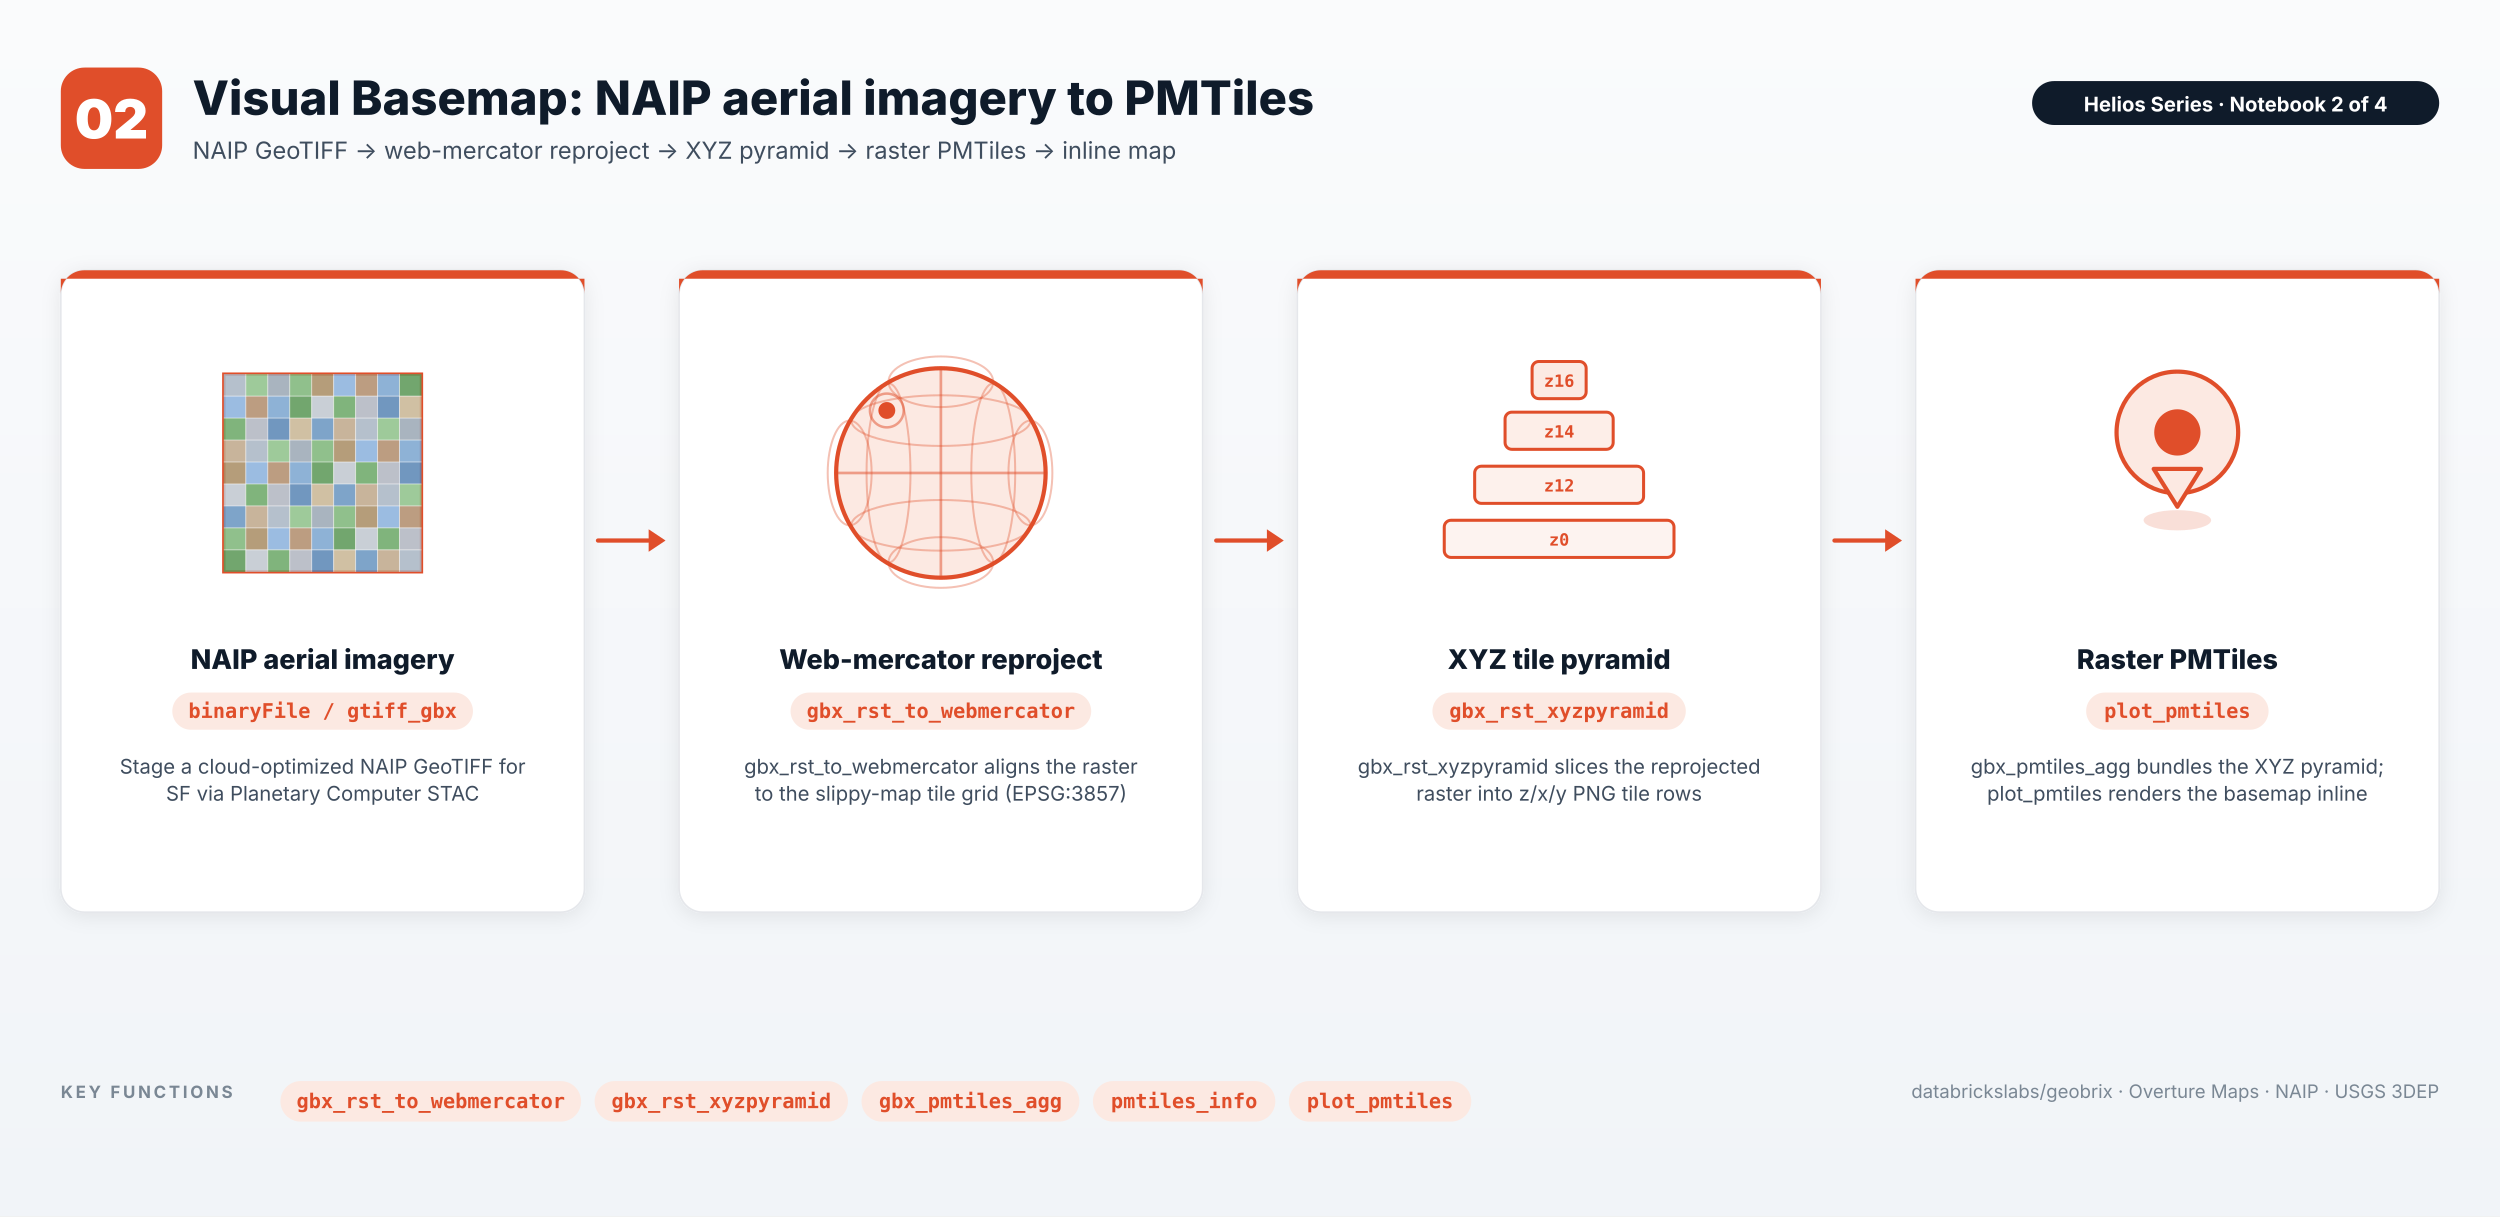
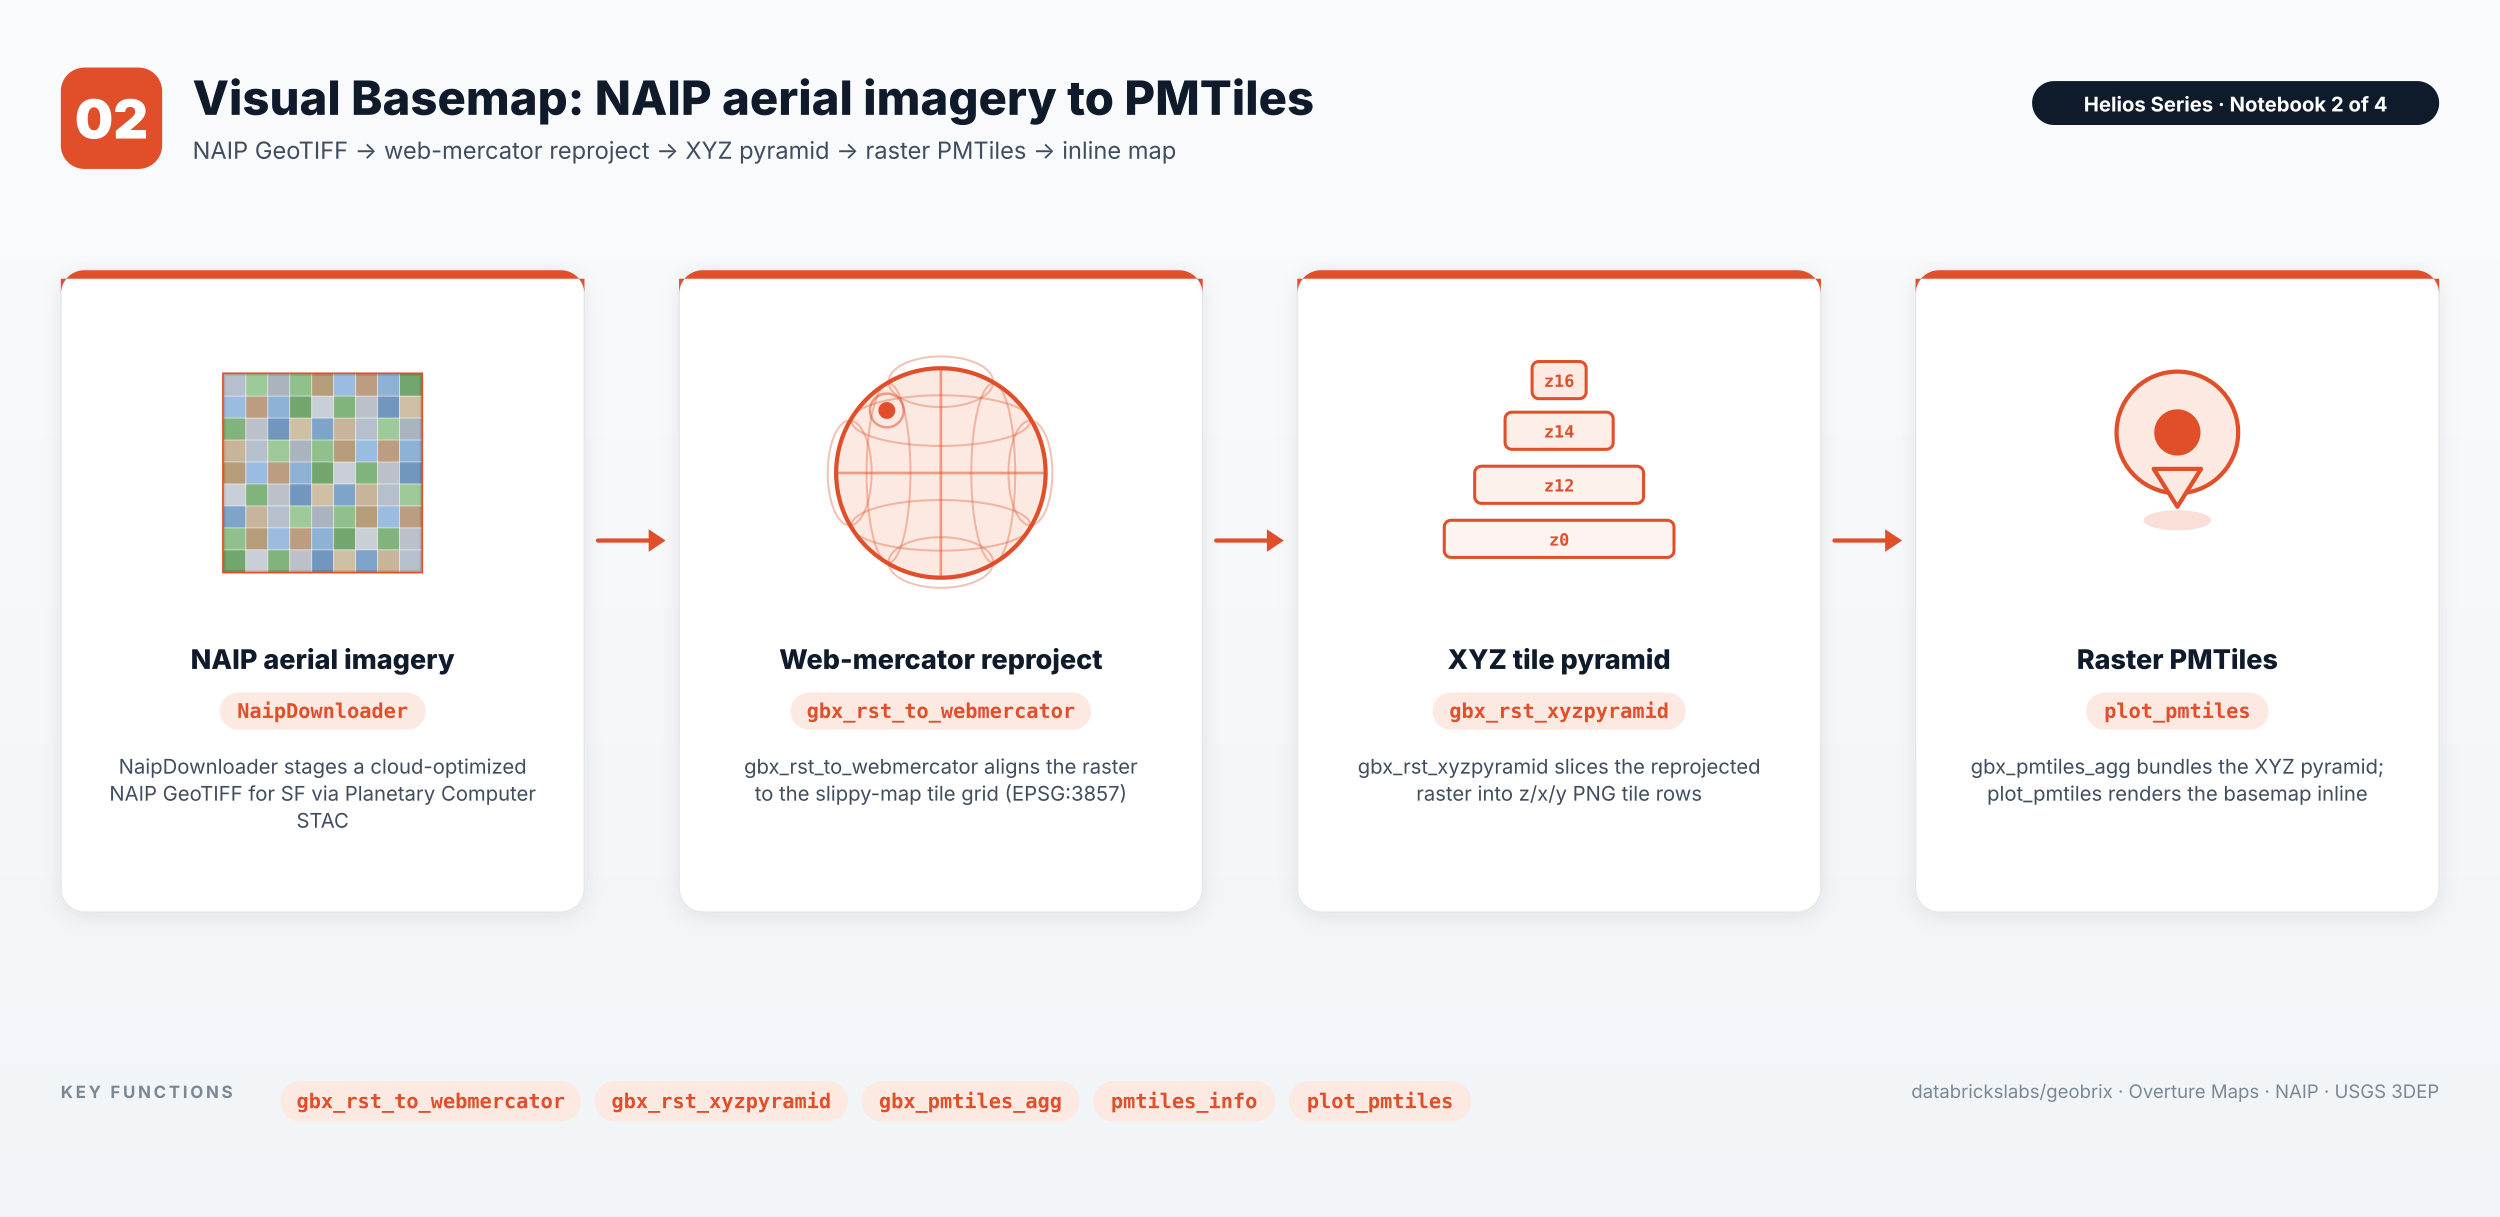
<svg xmlns="http://www.w3.org/2000/svg" viewBox="0 0 1480 720" width="1480" height="720" style="font-family: Inter, -apple-system, system-ui, sans-serif;">
  <defs>
    <filter id="card-shadow" x="-5%" y="-5%" width="110%" height="115%">
      <feDropShadow dx="0" dy="2" stdDeviation="6" flood-color="#0F1B2A" flood-opacity="0.08" />
    </filter>
    <linearGradient id="bg" x1="0" y1="0" x2="0" y2="1">
      <stop offset="0" stop-color="#FAFBFC" />
      <stop offset="1" stop-color="#F1F4F8" />
    </linearGradient>
  </defs>
  <rect x="0" y="0" width="1480" height="720" fill="url(#bg)" />
  <rect x="36" y="40" rx="14" ry="14" width="60" height="60" fill="#E04E2A" />
  <text x="66.0" y="82.0" text-anchor="middle" font-family="Inter, sans-serif" font-size="32" font-weight="900" fill="#FFFFFF">02</text>
  <text x="114" y="68" font-family="Inter, -apple-system, system-ui, sans-serif" font-size="28" font-weight="800" fill="#0F1B2A" text-anchor="start">Visual Basemap: NAIP aerial imagery to PMTiles</text>
  <text x="114" y="94" font-family="Inter, -apple-system, system-ui, sans-serif" font-size="14" font-weight="400" fill="#3F4D5E" text-anchor="start">NAIP GeoTIFF → web-mercator reproject → XYZ pyramid → raster PMTiles → inline map</text>
  <rect x="1203" y="48" rx="13" ry="13" width="241" height="26" fill="#0F1B2A" />
  <text x="1323.5" y="66" text-anchor="middle" font-family="Inter, sans-serif" font-size="12" font-weight="700" fill="#FFFFFF">Helios Series  ·  Notebook 2 of 4</text>
  <rect x="36" y="160" rx="14" ry="14" width="310" height="380" fill="#FFFFFF" stroke="#E5E7EB" stroke-width="1" filter="url(#card-shadow)" />
  <path d="M 36 174 A 14 14 0 0 1 50 160 H 332 A 14 14 0 0 1 346 174 V 165 H 36 Z" fill="#E04E2A" />
  <rect x="132.5" y="221.5" width="117" height="117" fill="#FCE9E2" stroke="#E04E2A" stroke-width="2" />
  <rect x="132.5" y="221.5" width="13" height="13" fill="#A8B8C8" fill-opacity="0.85" />
  <rect x="145.5" y="221.5" width="13" height="13" fill="#8DC48D" fill-opacity="0.85" />
  <rect x="158.5" y="221.5" width="13" height="13" fill="#9AABB8" fill-opacity="0.85" />
  <rect x="171.5" y="221.5" width="13" height="13" fill="#7DB87D" fill-opacity="0.85" />
  <rect x="184.5" y="221.5" width="13" height="13" fill="#A89068" fill-opacity="0.85" />
  <rect x="197.5" y="221.5" width="13" height="13" fill="#8AB4E0" fill-opacity="0.85" />
  <rect x="210.5" y="221.5" width="13" height="13" fill="#B09070" fill-opacity="0.85" />
  <rect x="223.5" y="221.5" width="13" height="13" fill="#7BA8D4" fill-opacity="0.85" />
  <rect x="236.5" y="221.5" width="13" height="13" fill="#5A9A5A" fill-opacity="0.85" />
  <rect x="132.5" y="234.5" width="13" height="13" fill="#8AB4E0" fill-opacity="0.85" />
  <rect x="145.5" y="234.5" width="13" height="13" fill="#B09070" fill-opacity="0.85" />
  <rect x="158.5" y="234.5" width="13" height="13" fill="#7BA8D4" fill-opacity="0.85" />
  <rect x="171.5" y="234.5" width="13" height="13" fill="#5A9A5A" fill-opacity="0.85" />
  <rect x="184.5" y="234.5" width="13" height="13" fill="#C0CAD4" fill-opacity="0.85" />
  <rect x="197.5" y="234.5" width="13" height="13" fill="#6AAA6A" fill-opacity="0.85" />
  <rect x="210.5" y="234.5" width="13" height="13" fill="#B0B8C4" fill-opacity="0.85" />
  <rect x="223.5" y="234.5" width="13" height="13" fill="#5888B8" fill-opacity="0.85" />
  <rect x="236.5" y="234.5" width="13" height="13" fill="#C8B898" fill-opacity="0.85" />
  <rect x="132.5" y="247.5" width="13" height="13" fill="#6AAA6A" fill-opacity="0.85" />
  <rect x="145.5" y="247.5" width="13" height="13" fill="#B0B8C4" fill-opacity="0.85" />
  <rect x="158.5" y="247.5" width="13" height="13" fill="#5888B8" fill-opacity="0.85" />
  <rect x="171.5" y="247.5" width="13" height="13" fill="#C8B898" fill-opacity="0.85" />
  <rect x="184.5" y="247.5" width="13" height="13" fill="#6898C4" fill-opacity="0.85" />
  <rect x="197.5" y="247.5" width="13" height="13" fill="#BFAA8E" fill-opacity="0.85" />
  <rect x="210.5" y="247.5" width="13" height="13" fill="#A8B8C8" fill-opacity="0.85" />
  <rect x="223.5" y="247.5" width="13" height="13" fill="#8DC48D" fill-opacity="0.85" />
  <rect x="236.5" y="247.5" width="13" height="13" fill="#9AABB8" fill-opacity="0.85" />
  <rect x="132.5" y="260.5" width="13" height="13" fill="#BFAA8E" fill-opacity="0.85" />
  <rect x="145.5" y="260.5" width="13" height="13" fill="#A8B8C8" fill-opacity="0.85" />
  <rect x="158.5" y="260.5" width="13" height="13" fill="#8DC48D" fill-opacity="0.85" />
  <rect x="171.5" y="260.5" width="13" height="13" fill="#9AABB8" fill-opacity="0.85" />
  <rect x="184.5" y="260.5" width="13" height="13" fill="#7DB87D" fill-opacity="0.85" />
  <rect x="197.5" y="260.5" width="13" height="13" fill="#A89068" fill-opacity="0.85" />
  <rect x="210.5" y="260.5" width="13" height="13" fill="#8AB4E0" fill-opacity="0.85" />
  <rect x="223.5" y="260.5" width="13" height="13" fill="#B09070" fill-opacity="0.85" />
  <rect x="236.5" y="260.5" width="13" height="13" fill="#7BA8D4" fill-opacity="0.85" />
  <rect x="132.5" y="273.5" width="13" height="13" fill="#A89068" fill-opacity="0.85" />
  <rect x="145.5" y="273.5" width="13" height="13" fill="#8AB4E0" fill-opacity="0.85" />
  <rect x="158.5" y="273.5" width="13" height="13" fill="#B09070" fill-opacity="0.85" />
  <rect x="171.5" y="273.5" width="13" height="13" fill="#7BA8D4" fill-opacity="0.85" />
  <rect x="184.5" y="273.5" width="13" height="13" fill="#5A9A5A" fill-opacity="0.85" />
  <rect x="197.5" y="273.5" width="13" height="13" fill="#C0CAD4" fill-opacity="0.85" />
  <rect x="210.5" y="273.5" width="13" height="13" fill="#6AAA6A" fill-opacity="0.85" />
  <rect x="223.5" y="273.5" width="13" height="13" fill="#B0B8C4" fill-opacity="0.85" />
  <rect x="236.5" y="273.5" width="13" height="13" fill="#5888B8" fill-opacity="0.85" />
  <rect x="132.5" y="286.5" width="13" height="13" fill="#C0CAD4" fill-opacity="0.85" />
  <rect x="145.5" y="286.5" width="13" height="13" fill="#6AAA6A" fill-opacity="0.85" />
  <rect x="158.5" y="286.5" width="13" height="13" fill="#B0B8C4" fill-opacity="0.85" />
  <rect x="171.5" y="286.5" width="13" height="13" fill="#5888B8" fill-opacity="0.85" />
  <rect x="184.5" y="286.5" width="13" height="13" fill="#C8B898" fill-opacity="0.85" />
  <rect x="197.5" y="286.5" width="13" height="13" fill="#6898C4" fill-opacity="0.85" />
  <rect x="210.5" y="286.5" width="13" height="13" fill="#BFAA8E" fill-opacity="0.85" />
  <rect x="223.5" y="286.5" width="13" height="13" fill="#A8B8C8" fill-opacity="0.85" />
  <rect x="236.5" y="286.5" width="13" height="13" fill="#8DC48D" fill-opacity="0.85" />
  <rect x="132.5" y="299.5" width="13" height="13" fill="#6898C4" fill-opacity="0.85" />
  <rect x="145.5" y="299.5" width="13" height="13" fill="#BFAA8E" fill-opacity="0.85" />
  <rect x="158.5" y="299.5" width="13" height="13" fill="#A8B8C8" fill-opacity="0.85" />
  <rect x="171.5" y="299.5" width="13" height="13" fill="#8DC48D" fill-opacity="0.85" />
  <rect x="184.5" y="299.5" width="13" height="13" fill="#9AABB8" fill-opacity="0.85" />
  <rect x="197.5" y="299.5" width="13" height="13" fill="#7DB87D" fill-opacity="0.85" />
  <rect x="210.5" y="299.5" width="13" height="13" fill="#A89068" fill-opacity="0.85" />
  <rect x="223.5" y="299.5" width="13" height="13" fill="#8AB4E0" fill-opacity="0.85" />
  <rect x="236.5" y="299.5" width="13" height="13" fill="#B09070" fill-opacity="0.85" />
  <rect x="132.5" y="312.5" width="13" height="13" fill="#7DB87D" fill-opacity="0.85" />
  <rect x="145.5" y="312.5" width="13" height="13" fill="#A89068" fill-opacity="0.85" />
  <rect x="158.5" y="312.5" width="13" height="13" fill="#8AB4E0" fill-opacity="0.85" />
  <rect x="171.5" y="312.5" width="13" height="13" fill="#B09070" fill-opacity="0.85" />
  <rect x="184.5" y="312.5" width="13" height="13" fill="#7BA8D4" fill-opacity="0.85" />
  <rect x="197.5" y="312.5" width="13" height="13" fill="#5A9A5A" fill-opacity="0.85" />
  <rect x="210.5" y="312.5" width="13" height="13" fill="#C0CAD4" fill-opacity="0.85" />
  <rect x="223.5" y="312.5" width="13" height="13" fill="#6AAA6A" fill-opacity="0.85" />
  <rect x="236.5" y="312.5" width="13" height="13" fill="#B0B8C4" fill-opacity="0.85" />
  <rect x="132.5" y="325.5" width="13" height="13" fill="#5A9A5A" fill-opacity="0.85" />
  <rect x="145.5" y="325.5" width="13" height="13" fill="#C0CAD4" fill-opacity="0.85" />
  <rect x="158.5" y="325.5" width="13" height="13" fill="#6AAA6A" fill-opacity="0.85" />
  <rect x="171.5" y="325.5" width="13" height="13" fill="#B0B8C4" fill-opacity="0.85" />
  <rect x="184.5" y="325.5" width="13" height="13" fill="#5888B8" fill-opacity="0.85" />
  <rect x="197.5" y="325.5" width="13" height="13" fill="#C8B898" fill-opacity="0.85" />
  <rect x="210.5" y="325.5" width="13" height="13" fill="#6898C4" fill-opacity="0.85" />
  <rect x="223.5" y="325.5" width="13" height="13" fill="#BFAA8E" fill-opacity="0.85" />
  <rect x="236.5" y="325.5" width="13" height="13" fill="#A8B8C8" fill-opacity="0.85" />
  <line x1="145.5" y1="221.5" x2="145.5" y2="338.5" stroke="#FFFFFF" stroke-width="0.6" stroke-opacity="0.5" />
  <line x1="132.5" y1="234.5" x2="249.5" y2="234.5" stroke="#FFFFFF" stroke-width="0.6" stroke-opacity="0.5" />
  <line x1="158.5" y1="221.5" x2="158.5" y2="338.5" stroke="#FFFFFF" stroke-width="0.6" stroke-opacity="0.5" />
  <line x1="132.5" y1="247.5" x2="249.5" y2="247.5" stroke="#FFFFFF" stroke-width="0.6" stroke-opacity="0.5" />
  <line x1="171.5" y1="221.5" x2="171.5" y2="338.5" stroke="#FFFFFF" stroke-width="0.6" stroke-opacity="0.5" />
  <line x1="132.5" y1="260.5" x2="249.5" y2="260.5" stroke="#FFFFFF" stroke-width="0.6" stroke-opacity="0.5" />
  <line x1="184.5" y1="221.5" x2="184.5" y2="338.5" stroke="#FFFFFF" stroke-width="0.6" stroke-opacity="0.5" />
  <line x1="132.5" y1="273.5" x2="249.5" y2="273.5" stroke="#FFFFFF" stroke-width="0.6" stroke-opacity="0.5" />
  <line x1="197.5" y1="221.5" x2="197.5" y2="338.5" stroke="#FFFFFF" stroke-width="0.6" stroke-opacity="0.5" />
  <line x1="132.5" y1="286.5" x2="249.5" y2="286.5" stroke="#FFFFFF" stroke-width="0.6" stroke-opacity="0.5" />
  <line x1="210.5" y1="221.5" x2="210.5" y2="338.5" stroke="#FFFFFF" stroke-width="0.6" stroke-opacity="0.5" />
  <line x1="132.5" y1="299.5" x2="249.5" y2="299.5" stroke="#FFFFFF" stroke-width="0.6" stroke-opacity="0.5" />
  <line x1="223.5" y1="221.5" x2="223.5" y2="338.5" stroke="#FFFFFF" stroke-width="0.6" stroke-opacity="0.5" />
  <line x1="132.5" y1="312.5" x2="249.5" y2="312.5" stroke="#FFFFFF" stroke-width="0.6" stroke-opacity="0.5" />
  <line x1="236.5" y1="221.5" x2="236.5" y2="338.5" stroke="#FFFFFF" stroke-width="0.6" stroke-opacity="0.5" />
  <line x1="132.5" y1="325.5" x2="249.5" y2="325.5" stroke="#FFFFFF" stroke-width="0.6" stroke-opacity="0.5" />
  <text x="191.0" y="396" font-family="Inter, -apple-system, system-ui, sans-serif" font-size="16" font-weight="800" fill="#0F1B2A" text-anchor="middle">NAIP aerial imagery</text>
-   <g transform="translate(102.0, 410)">
-     <rect x="0" y="0" rx="11" ry="11" width="178" height="22" fill="#FCE9E2" />
-     <text x="89.0" y="15.0" text-anchor="middle" font-family="ui-monospace, SFMono-Regular, Menlo, Consolas, monospace" font-size="12" font-weight="700" fill="#E04E2A">binaryFile / gtiff_gbx</text>
+   <g transform="translate(130.0, 410)">
+     <rect x="0" y="0" rx="11" ry="11" width="122" height="22" fill="#FCE9E2" />
+     <text x="61.0" y="15.0" text-anchor="middle" font-family="ui-monospace, SFMono-Regular, Menlo, Consolas, monospace" font-size="12" font-weight="700" fill="#E04E2A">NaipDownloader</text>
  </g>
-   <text x="191.0" y="458" text-anchor="middle" font-family="Inter, sans-serif" font-size="12" fill="#3F4D5E">Stage a cloud-optimized NAIP GeoTIFF for</text>
-   <text x="191.0" y="474" text-anchor="middle" font-family="Inter, sans-serif" font-size="12" fill="#3F4D5E">SF via Planetary Computer STAC</text>
+   <text x="191.0" y="458" text-anchor="middle" font-family="Inter, sans-serif" font-size="12" fill="#3F4D5E">NaipDownloader stages a cloud-optimized</text>
+   <text x="191.0" y="474" text-anchor="middle" font-family="Inter, sans-serif" font-size="12" fill="#3F4D5E">NAIP GeoTIFF for SF via Planetary Computer</text>
+   <text x="191.0" y="490" text-anchor="middle" font-family="Inter, sans-serif" font-size="12" fill="#3F4D5E">STAC</text>
  <line x1="354" y1="320.0" x2="384" y2="320.0" stroke="#E04E2A" stroke-width="2.5" stroke-linecap="round" />
  <polygon points="394,320.0 384,313.333 384,326.667" fill="#E04E2A" />
  <rect x="402" y="160" rx="14" ry="14" width="310" height="380" fill="#FFFFFF" stroke="#E5E7EB" stroke-width="1" filter="url(#card-shadow)" />
  <path d="M 402 174 A 14 14 0 0 1 416 160 H 698 A 14 14 0 0 1 712 174 V 165 H 402 Z" fill="#E04E2A" />
  <circle cx="557.0" cy="280.0" r="62" fill="#FCE9E2" stroke="#E04E2A" stroke-width="2.5" />
  <line x1="495.0" y1="280.0" x2="619.0" y2="280.0" stroke="#E04E2A" stroke-width="1.6" stroke-opacity="0.5" />
  <line x1="557.0" y1="218.0" x2="557.0" y2="342.0" stroke="#E04E2A" stroke-width="1.6" stroke-opacity="0.5" />
  <ellipse cx="557.0" cy="249" rx="53" ry="15" fill="none" stroke="#E04E2A" stroke-width="1.2" stroke-opacity="0.35" />
  <ellipse cx="557.0" cy="311" rx="53" ry="15" fill="none" stroke="#E04E2A" stroke-width="1.2" stroke-opacity="0.35" />
  <ellipse cx="557.0" cy="226" rx="31" ry="15" fill="none" stroke="#E04E2A" stroke-width="1.2" stroke-opacity="0.35" />
  <ellipse cx="557.0" cy="333" rx="31" ry="15" fill="none" stroke="#E04E2A" stroke-width="1.2" stroke-opacity="0.35" />
  <ellipse cx="526" cy="280.0" rx="13" ry="53" fill="none" stroke="#E04E2A" stroke-width="1.2" stroke-opacity="0.35" />
  <ellipse cx="588" cy="280.0" rx="13" ry="53" fill="none" stroke="#E04E2A" stroke-width="1.2" stroke-opacity="0.35" />
  <ellipse cx="503" cy="280.0" rx="13" ry="31" fill="none" stroke="#E04E2A" stroke-width="1.2" stroke-opacity="0.35" />
  <ellipse cx="610" cy="280.0" rx="13" ry="31" fill="none" stroke="#E04E2A" stroke-width="1.2" stroke-opacity="0.35" />
  <circle cx="525.0" cy="243.0" r="5" fill="#E04E2A" />
  <circle cx="525.0" cy="243.0" r="10" fill="none" stroke="#E04E2A" stroke-width="1.5" stroke-opacity="0.5" />
  <text x="557.0" y="396" font-family="Inter, -apple-system, system-ui, sans-serif" font-size="16" font-weight="800" fill="#0F1B2A" text-anchor="middle">Web-mercator reproject</text>
  <g transform="translate(468.0, 410)">
    <rect x="0" y="0" rx="11" ry="11" width="178" height="22" fill="#FCE9E2" />
    <text x="89.0" y="15.0" text-anchor="middle" font-family="ui-monospace, SFMono-Regular, Menlo, Consolas, monospace" font-size="12" font-weight="700" fill="#E04E2A">gbx_rst_to_webmercator</text>
  </g>
  <text x="557.0" y="458" text-anchor="middle" font-family="Inter, sans-serif" font-size="12" fill="#3F4D5E">gbx_rst_to_webmercator aligns the raster</text>
  <text x="557.0" y="474" text-anchor="middle" font-family="Inter, sans-serif" font-size="12" fill="#3F4D5E">to the slippy-map tile grid (EPSG:3857)</text>
  <line x1="720" y1="320.0" x2="750" y2="320.0" stroke="#E04E2A" stroke-width="2.5" stroke-linecap="round" />
  <polygon points="760,320.0 750,313.333 750,326.667" fill="#E04E2A" />
  <rect x="768" y="160" rx="14" ry="14" width="310" height="380" fill="#FFFFFF" stroke="#E5E7EB" stroke-width="1" filter="url(#card-shadow)" />
  <path d="M 768 174 A 14 14 0 0 1 782 160 H 1064 A 14 14 0 0 1 1078 174 V 165 H 768 Z" fill="#E04E2A" />
  <rect x="907.0" y="214.0" rx="4" ry="4" width="32" height="22" fill="#FCE9E2" fill-opacity="0.95" stroke="#E04E2A" stroke-width="1.8" />
  <text x="923.0" y="229.0" text-anchor="middle" font-family="ui-monospace, Menlo, monospace" font-size="10" font-weight="700" fill="#E04E2A">z16</text>
  <rect x="891.0" y="244.0" rx="4" ry="4" width="64" height="22" fill="#FCE9E2" fill-opacity="0.80" stroke="#E04E2A" stroke-width="1.8" />
  <text x="923.0" y="259.0" text-anchor="middle" font-family="ui-monospace, Menlo, monospace" font-size="10" font-weight="700" fill="#E04E2A">z14</text>
  <rect x="873.0" y="276.0" rx="4" ry="4" width="100" height="22" fill="#FCE9E2" fill-opacity="0.65" stroke="#E04E2A" stroke-width="1.8" />
  <text x="923.0" y="291.0" text-anchor="middle" font-family="ui-monospace, Menlo, monospace" font-size="10" font-weight="700" fill="#E04E2A">z12</text>
  <rect x="855.0" y="308.0" rx="4" ry="4" width="136" height="22" fill="#FCE9E2" fill-opacity="0.50" stroke="#E04E2A" stroke-width="1.8" />
  <text x="923.0" y="323.0" text-anchor="middle" font-family="ui-monospace, Menlo, monospace" font-size="10" font-weight="700" fill="#E04E2A">z0 </text>
  <text x="923.0" y="396" font-family="Inter, -apple-system, system-ui, sans-serif" font-size="16" font-weight="800" fill="#0F1B2A" text-anchor="middle">XYZ tile pyramid</text>
  <g transform="translate(848.0, 410)">
    <rect x="0" y="0" rx="11" ry="11" width="150" height="22" fill="#FCE9E2" />
    <text x="75.0" y="15.0" text-anchor="middle" font-family="ui-monospace, SFMono-Regular, Menlo, Consolas, monospace" font-size="12" font-weight="700" fill="#E04E2A">gbx_rst_xyzpyramid</text>
  </g>
  <text x="923.0" y="458" text-anchor="middle" font-family="Inter, sans-serif" font-size="12" fill="#3F4D5E">gbx_rst_xyzpyramid slices the reprojected</text>
  <text x="923.0" y="474" text-anchor="middle" font-family="Inter, sans-serif" font-size="12" fill="#3F4D5E">raster into z/x/y PNG tile rows</text>
  <line x1="1086" y1="320.0" x2="1116" y2="320.0" stroke="#E04E2A" stroke-width="2.5" stroke-linecap="round" />
  <polygon points="1126,320.0 1116,313.333 1116,326.667" fill="#E04E2A" />
  <rect x="1134" y="160" rx="14" ry="14" width="310" height="380" fill="#FFFFFF" stroke="#E5E7EB" stroke-width="1" filter="url(#card-shadow)" />
  <path d="M 1134 174 A 14 14 0 0 1 1148 160 H 1430 A 14 14 0 0 1 1444 174 V 165 H 1134 Z" fill="#E04E2A" />
  <circle cx="1289.0" cy="256.0" r="36" fill="#FCE9E2" stroke="#E04E2A" stroke-width="2.5" />
  <polygon points="1275.0,277.6 1303.0,277.6 1289.0,300.0" fill="#FCE9E2" stroke="#E04E2A" stroke-width="2.5" stroke-linejoin="round" />
  <circle cx="1289.0" cy="256.0" r="13.7" fill="#E04E2A" />
  <ellipse cx="1289.0" cy="308.0" rx="20" ry="6" fill="#E04E2A" fill-opacity="0.18" />
  <text x="1289.0" y="396" font-family="Inter, -apple-system, system-ui, sans-serif" font-size="16" font-weight="800" fill="#0F1B2A" text-anchor="middle">Raster PMTiles</text>
  <g transform="translate(1235.0, 410)">
    <rect x="0" y="0" rx="11" ry="11" width="108" height="22" fill="#FCE9E2" />
    <text x="54.0" y="15.0" text-anchor="middle" font-family="ui-monospace, SFMono-Regular, Menlo, Consolas, monospace" font-size="12" font-weight="700" fill="#E04E2A">plot_pmtiles</text>
  </g>
  <text x="1289.0" y="458" text-anchor="middle" font-family="Inter, sans-serif" font-size="12" fill="#3F4D5E">gbx_pmtiles_agg bundles the XYZ pyramid;</text>
  <text x="1289.0" y="474" text-anchor="middle" font-family="Inter, sans-serif" font-size="12" fill="#3F4D5E">plot_pmtiles renders the basemap inline</text>
  <text x="36" y="650" font-family="Inter, -apple-system, system-ui, sans-serif" font-size="10" font-weight="700" fill="#7A8794" text-anchor="start" letter-spacing="1.6">KEY FUNCTIONS</text>
  <rect x="166" y="640" rx="12" ry="12" width="178" height="24" fill="#FCE9E2" />
  <text x="255.0" y="656.0" text-anchor="middle" font-family="ui-monospace, SFMono-Regular, Menlo, Consolas, monospace" font-size="12" font-weight="700" fill="#E04E2A">gbx_rst_to_webmercator</text>
  <rect x="352" y="640" rx="12" ry="12" width="150" height="24" fill="#FCE9E2" />
  <text x="427.0" y="656.0" text-anchor="middle" font-family="ui-monospace, SFMono-Regular, Menlo, Consolas, monospace" font-size="12" font-weight="700" fill="#E04E2A">gbx_rst_xyzpyramid</text>
  <rect x="510" y="640" rx="12" ry="12" width="129" height="24" fill="#FCE9E2" />
  <text x="574.5" y="656.0" text-anchor="middle" font-family="ui-monospace, SFMono-Regular, Menlo, Consolas, monospace" font-size="12" font-weight="700" fill="#E04E2A">gbx_pmtiles_agg</text>
  <rect x="647" y="640" rx="12" ry="12" width="108" height="24" fill="#FCE9E2" />
  <text x="701.0" y="656.0" text-anchor="middle" font-family="ui-monospace, SFMono-Regular, Menlo, Consolas, monospace" font-size="12" font-weight="700" fill="#E04E2A">pmtiles_info</text>
  <rect x="763" y="640" rx="12" ry="12" width="108" height="24" fill="#FCE9E2" />
  <text x="817.0" y="656.0" text-anchor="middle" font-family="ui-monospace, SFMono-Regular, Menlo, Consolas, monospace" font-size="12" font-weight="700" fill="#E04E2A">plot_pmtiles</text>
  <text x="1444" y="650" font-family="Inter, -apple-system, system-ui, sans-serif" font-size="11" font-weight="400" fill="#7A8794" text-anchor="end">databrickslabs/geobrix  ·  Overture Maps  ·  NAIP  ·  USGS 3DEP</text>
</svg>
